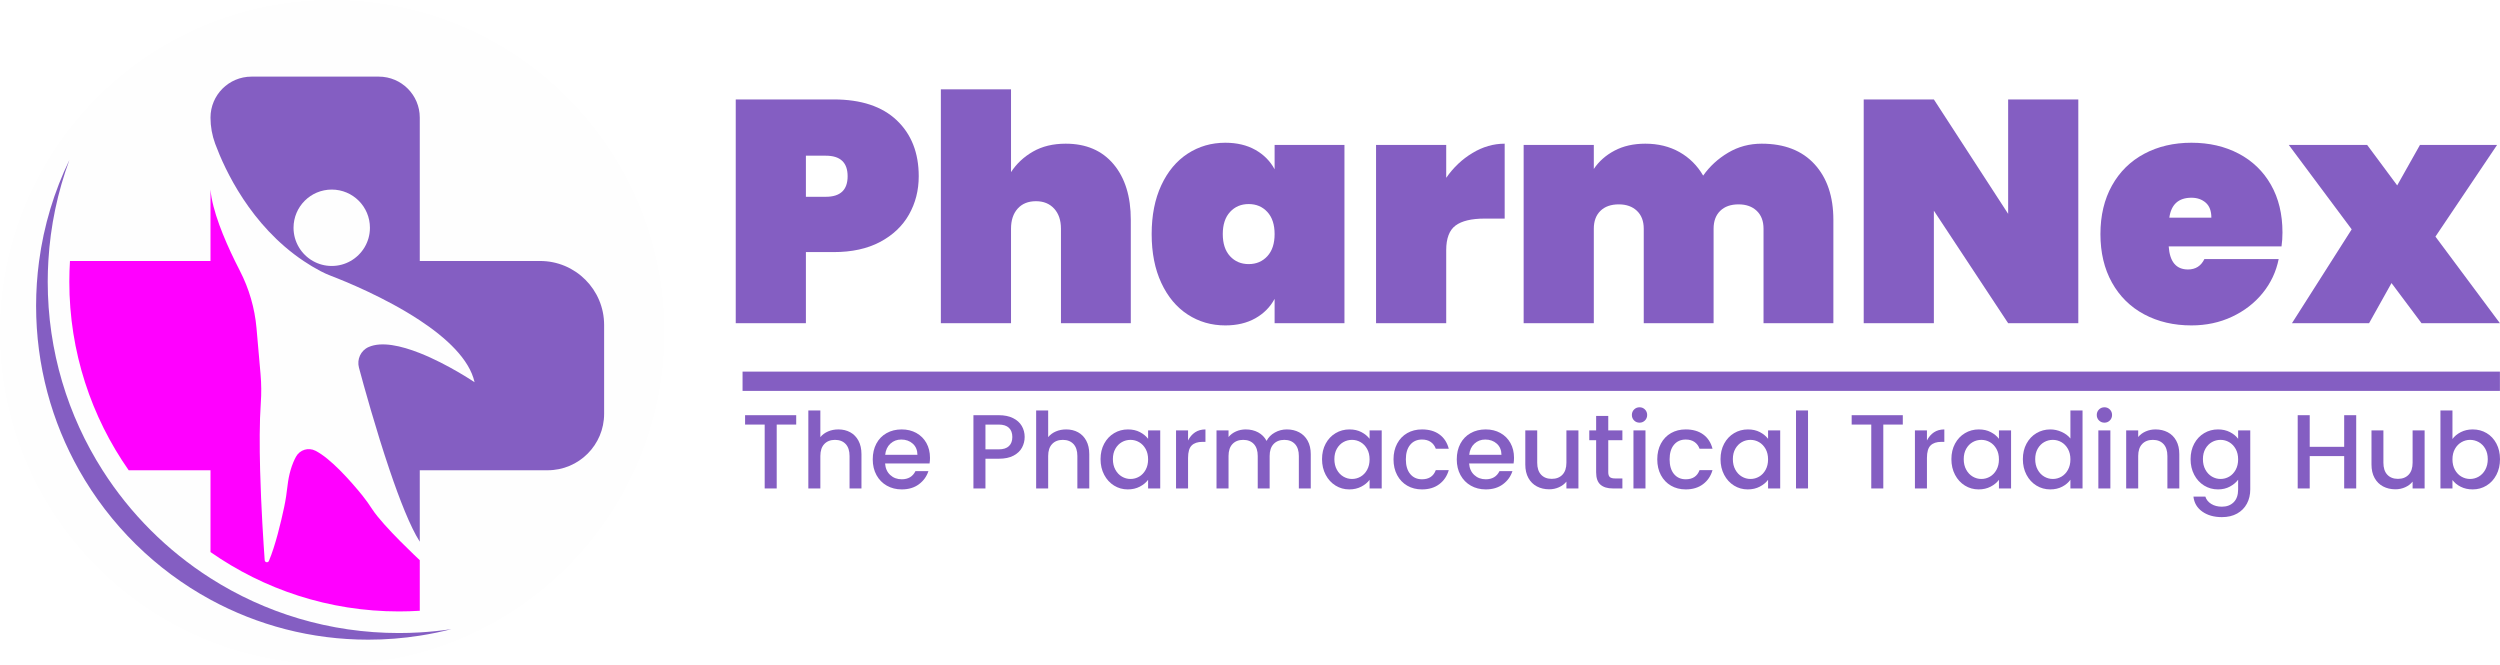
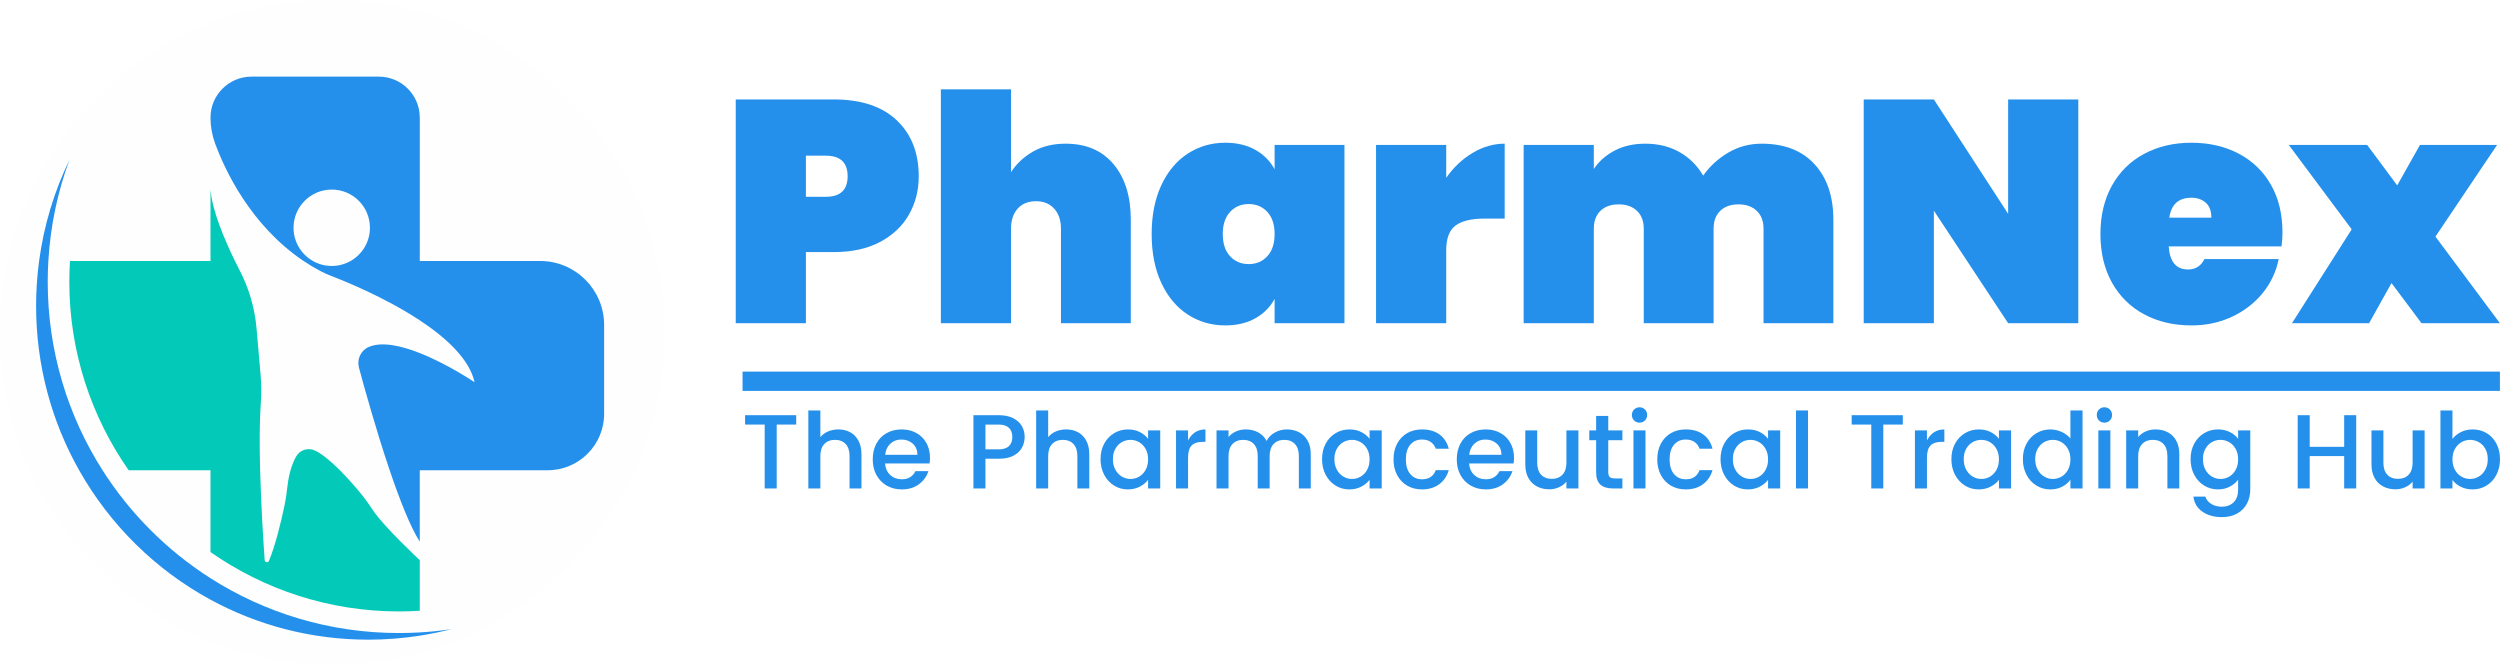
<svg xmlns="http://www.w3.org/2000/svg" xml:space="preserve" width="51.69mm" height="13.737mm" version="1.1" style="shape-rendering:geometricPrecision; text-rendering:geometricPrecision; image-rendering:optimizeQuality; fill-rule:evenodd; clip-rule:evenodd" viewBox="0 0 5169.04 1373.7">
  <defs>
    <style type="text/css">
   
-     .fil3 {fill:#845EC2}
+     .fil3 {fill:#2490EB}
    .fil0 {fill:#FEFEFE}
-     .fil1 {fill:#845EC2;fill-rule:nonzero}
-     .fil2 {fill:fuchsia;fill-rule:nonzero}
+     .fil2 {fill:#02C9B8;fill-rule:nonzero}
+     .fil1 {fill:#2490EB;fill-rule:nonzero}
   
  </style>
  </defs>
  <g id="Layer_x0020_1">
-     <g id="_2483208435136">
-       <circle class="fil0" cx="686.85" cy="686.85" r="686.85" />
-       <path class="fil1" d="M1116.75 539.61l-248.82 0 0 -296.43c0,-46.81 -37.95,-84.75 -84.75,-84.75l-263.2 0c-46.81,0 -84.75,37.94 -84.75,84.75 0,18.5 3.3,36.84 9.73,54.18 19.92,53.72 73.02,168.67 182.73,242.25 11.2,7.52 22.99,14.62 35.41,21.16 7.05,3.72 14.34,6.94 21.8,9.79 27.52,10.54 111.23,44.37 183.02,91.76 54.84,36.2 102.73,80.3 113.32,127.99 0,0 -54.88,-37.2 -113.32,-60.3 -38.71,-15.3 -78.98,-24.42 -105.91,-12.43 -16.2,7.21 -24.44,25.46 -19.83,42.59 10.1,37.66 35.15,128.4 63.53,212.14 20.45,60.37 42.64,117.09 62.21,147.67l0 -147.67 264.44 0c64.48,0 116.74,-52.26 116.74,-116.74l0 -183.59c0.01,-73.1 -59.26,-132.37 -132.36,-132.37l0.01 0zm-430.84 10.3c-14.19,0 -27.48,-3.75 -38.99,-10.3 -23.88,-13.58 -40,-39.24 -40,-68.68 0,-43.62 35.37,-78.98 78.99,-78.98 43.62,0 78.98,35.36 78.98,78.98 0,29.44 -16.11,55.1 -39.99,68.68 -11.51,6.55 -24.81,10.3 -38.99,10.3z" />
-       <path class="fil2" d="M769.81 1053.15c-6.47,-9.92 -13.21,-19.64 -20.67,-28.84 -11.56,-14.26 -28.35,-33.98 -46.35,-52.01 -16.91,-16.94 -34.91,-32.39 -50.71,-40.41 -14.48,-7.33 -32.12,-1.95 -39.99,12.26 -3.81,6.88 -7.92,16.14 -11.37,28.15 -2.61,9.12 -4.84,19.83 -6.26,32.31 -1.67,14.8 -3.85,29.53 -6.96,44.11 -6.55,30.76 -18.16,79.67 -31.51,111.03 -1.87,4.39 -8.35,3.32 -8.69,-1.44 -2.37,-32.66 -7.44,-108.83 -9.47,-186.01 -1.31,-49.72 -1.36,-99.85 1.4,-139.04 1.39,-19.7 1.25,-39.45 -0.48,-59.12l-8.38 -95.63c-3.65,-41.5 -15.41,-81.83 -34.51,-118.85 -3.25,-6.32 -6.65,-13.05 -10.08,-20.06 -22.43,-45.77 -46.95,-104.31 -50.56,-147.67l0 147.67 -290.55 0c-0.89,14.25 -1.35,28.56 -1.35,42.93 0,144.83 45.44,279.23 122.76,389.77l169.14 0 0 169.14c110.54,77.32 244.94,122.76 389.77,122.76 14.29,0 28.62,-0.48 42.93,-1.37l0 -104.6c0,0 -75.03,-69.66 -98.1,-105.08l-0.01 0z" />
-       <path class="fil1" d="M867.92 1307.59c-14.2,0.83 -28.52,1.27 -42.93,1.27 -143.44,0 -277.14,-41.6 -389.77,-113.36 -89.71,-57.17 -166.02,-133.48 -223.18,-223.18 -71.77,-112.62 -113.37,-246.33 -113.37,-389.77 0,-14.42 0.47,-28.72 1.3,-42.93 4.27,-73.08 19.31,-143.27 43.61,-208.98 -31.43,64.87 -52.98,135.45 -62.83,209.75 -3.99,30.09 -6.11,60.77 -6.11,91.96 0,123.61 32.36,239.61 88.99,339.97 63.65,112.8 157.96,205.82 271.59,267.58 97.05,52.75 208.16,82.7 326.24,82.7 36.21,0 71.76,-2.85 106.46,-8.28 22.16,-3.46 43.98,-7.96 65.38,-13.5 -21.5,3.22 -43.31,5.48 -65.38,6.78l0 -0.01z" />
+     <g id="_2224136684848">
+       <g>
+         <circle class="fil0" cx="686.85" cy="686.85" r="686.85" />
+         <path class="fil1" d="M1116.75 539.61l-248.82 0 0 -296.43c0,-46.81 -37.95,-84.75 -84.75,-84.75l-263.2 0c-46.81,0 -84.75,37.94 -84.75,84.75 0,18.5 3.3,36.84 9.73,54.18 19.92,53.72 73.02,168.67 182.73,242.25 11.2,7.52 22.99,14.62 35.41,21.16 7.05,3.72 14.34,6.94 21.8,9.79 27.52,10.54 111.23,44.37 183.02,91.76 54.84,36.2 102.73,80.3 113.32,127.99 0,0 -54.88,-37.2 -113.32,-60.3 -38.71,-15.3 -78.98,-24.42 -105.91,-12.43 -16.2,7.21 -24.44,25.46 -19.83,42.59 10.1,37.66 35.15,128.4 63.53,212.14 20.45,60.37 42.64,117.09 62.21,147.67l0 -147.67 264.44 0c64.48,0 116.74,-52.26 116.74,-116.74l0 -183.59c0.01,-73.1 -59.26,-132.37 -132.36,-132.37l0.01 0zm-430.84 10.3c-14.19,0 -27.48,-3.75 -38.99,-10.3 -23.88,-13.58 -40,-39.24 -40,-68.68 0,-43.62 35.37,-78.98 78.99,-78.98 43.62,0 78.98,35.36 78.98,78.98 0,29.44 -16.11,55.1 -39.99,68.68 -11.51,6.55 -24.81,10.3 -38.99,10.3z" />
+         <path class="fil2" d="M769.81 1053.15c-6.47,-9.92 -13.21,-19.64 -20.67,-28.84 -11.56,-14.26 -28.35,-33.98 -46.35,-52.01 -16.91,-16.94 -34.91,-32.39 -50.71,-40.41 -14.48,-7.33 -32.12,-1.95 -39.99,12.26 -3.81,6.88 -7.92,16.14 -11.37,28.15 -2.61,9.12 -4.84,19.83 -6.26,32.31 -1.67,14.8 -3.85,29.53 -6.96,44.11 -6.55,30.76 -18.16,79.67 -31.51,111.03 -1.87,4.39 -8.35,3.32 -8.69,-1.44 -2.37,-32.66 -7.44,-108.83 -9.47,-186.01 -1.31,-49.72 -1.36,-99.85 1.4,-139.04 1.39,-19.7 1.25,-39.45 -0.48,-59.12l-8.38 -95.63c-3.65,-41.5 -15.41,-81.83 -34.51,-118.85 -3.25,-6.32 -6.65,-13.05 -10.08,-20.06 -22.43,-45.77 -46.95,-104.31 -50.56,-147.67l0 147.67 -290.55 0c-0.89,14.25 -1.35,28.56 -1.35,42.93 0,144.83 45.44,279.23 122.76,389.77l169.14 0 0 169.14c110.54,77.32 244.94,122.76 389.77,122.76 14.29,0 28.62,-0.48 42.93,-1.37l0 -104.6c0,0 -75.03,-69.66 -98.1,-105.08l-0.01 0z" />
+         <path class="fil1" d="M867.92 1307.59c-14.2,0.83 -28.52,1.27 -42.93,1.27 -143.44,0 -277.14,-41.6 -389.77,-113.36 -89.71,-57.17 -166.02,-133.48 -223.18,-223.18 -71.77,-112.62 -113.37,-246.33 -113.37,-389.77 0,-14.42 0.47,-28.72 1.3,-42.93 4.27,-73.08 19.31,-143.27 43.61,-208.98 -31.43,64.87 -52.98,135.45 -62.83,209.75 -3.99,30.09 -6.11,60.77 -6.11,91.96 0,123.61 32.36,239.61 88.99,339.97 63.65,112.8 157.96,205.82 271.59,267.58 97.05,52.75 208.16,82.7 326.24,82.7 36.21,0 71.76,-2.85 106.46,-8.28 22.16,-3.46 43.98,-7.96 65.38,-13.5 -21.5,3.22 -43.31,5.48 -65.38,6.78l0 -0.01z" />
+       </g>
      <rect class="fil3" x="1535.32" y="768.35" width="3633.55" height="39.87" />
-       <g>
-         <polygon class="fil1" points="1646.25,858.46 1646.25,877.84 1605.93,877.84 1605.93,1009.94 1581.07,1009.94 1581.07,877.84 1540.54,877.84 1540.54,858.46 " />
-         <path id="_1_18" class="fil1" d="M1733.45 887.87c9.15,0 17.33,1.96 24.52,5.88 7.19,3.93 12.86,9.74 17,17.44 4.14,7.7 6.21,17 6.21,27.9l0 70.84 -24.63 0 0 -67.12c0,-10.76 -2.68,-19 -8.06,-24.74 -5.38,-5.74 -12.72,-8.6 -22.02,-8.6 -9.3,0 -16.67,2.86 -22.12,8.6 -5.45,5.74 -8.17,13.98 -8.17,24.74l0 67.12 -24.85 0 0 -161.3 24.85 0 0 55.15c4.21,-5.09 9.55,-9.01 16.02,-11.77 6.46,-2.76 13.55,-4.14 21.25,-4.14z" />
-         <path id="_2_19" class="fil1" d="M1922.86 946.5c0,4.21 -0.29,8.14 -0.87,11.77l-91.98 0c0.72,10.03 4.28,17.98 10.68,23.87 6.39,5.88 14.31,8.83 23.76,8.83 13.37,0 22.81,-5.6 28.33,-16.79l26.81 0c-3.63,11.05 -10.21,20.09 -19.72,27.14 -9.52,7.05 -21.33,10.57 -35.42,10.57 -11.48,0 -21.76,-2.58 -30.85,-7.74 -9.08,-5.15 -16.2,-12.42 -21.36,-21.79 -5.17,-9.38 -7.74,-20.24 -7.74,-32.59 0,-12.35 2.51,-23.21 7.52,-32.59 5.02,-9.37 12.07,-16.6 21.15,-21.68 9.08,-5.09 19.51,-7.63 31.28,-7.63 11.33,0 21.43,2.47 30.29,7.41 8.87,4.94 15.77,11.84 20.71,20.7 4.94,8.87 7.41,19.04 7.41,30.52zm-25.94 -6.1c-0.14,-9.74 -3.37,-17.44 -9.7,-23.11 -6.32,-5.66 -14.27,-8.5 -23.86,-8.5 -8.72,0 -16.17,2.84 -22.35,8.5 -6.17,5.67 -9.77,13.37 -10.78,23.11l66.69 0z" />
-         <path id="_3_20" class="fil1" d="M2118.61 903.57c0,7.7 -1.82,14.97 -5.45,21.8 -3.63,6.83 -9.44,12.39 -17.44,16.67 -7.99,4.29 -18.23,6.43 -30.73,6.43l-27.46 0 0 61.47 -24.85 0 0 -151.49 52.31 0c11.63,0 21.47,2 29.54,6 8.06,3.99 14.09,9.4 18.09,16.23 3.99,6.83 5.99,14.46 5.99,22.89zm-53.62 25.51c9.45,0 16.49,-2.25 21.14,-6.75 4.65,-4.51 6.98,-10.76 6.98,-18.75 0,-8.14 -2.33,-14.46 -6.98,-18.96 -4.65,-4.51 -11.69,-6.76 -21.14,-6.76l-27.46 0 0 51.22 27.46 0z" />
-         <path id="_4_21" class="fil1" d="M2204.48 887.87c9.15,0 17.33,1.96 24.52,5.88 7.19,3.93 12.86,9.74 17,17.44 4.14,7.7 6.21,17 6.21,27.9l0 70.84 -24.63 0 0 -67.12c0,-10.76 -2.68,-19 -8.06,-24.74 -5.38,-5.74 -12.72,-8.6 -22.02,-8.6 -9.3,0 -16.67,2.86 -22.12,8.6 -5.45,5.74 -8.17,13.98 -8.17,24.74l0 67.12 -24.85 0 0 -161.3 24.85 0 0 55.15c4.21,-5.09 9.55,-9.01 16.02,-11.77 6.46,-2.76 13.55,-4.14 21.25,-4.14z" />
-         <path id="_5_22" class="fil1" d="M2275.52 949.34c0,-12.06 2.51,-22.74 7.52,-32.04 5.02,-9.3 11.85,-16.53 20.49,-21.69 8.65,-5.15 18.2,-7.73 28.67,-7.73 9.44,0 17.69,1.85 24.74,5.56 7.04,3.7 12.68,8.31 16.89,13.84l0 -17.44 25.07 0 0 120.1 -25.07 0 0 -17.87c-4.21,5.66 -9.95,10.39 -17.22,14.16 -7.27,3.78 -15.55,5.67 -24.85,5.67 -10.32,0 -19.76,-2.65 -28.33,-7.95 -8.58,-5.31 -15.37,-12.72 -20.39,-22.24 -5.01,-9.52 -7.52,-20.3 -7.52,-32.37zm98.31 0.44c0,-8.28 -1.71,-15.48 -5.12,-21.58 -3.42,-6.1 -7.89,-10.75 -13.41,-13.95 -5.52,-3.2 -11.48,-4.79 -17.87,-4.79 -6.4,0 -12.35,1.56 -17.88,4.68 -5.52,3.13 -9.99,7.7 -13.4,13.73 -3.42,6.03 -5.12,13.19 -5.12,21.47 0,8.29 1.7,15.55 5.12,21.8 3.41,6.25 7.92,11.01 13.51,14.28 5.6,3.27 11.52,4.9 17.77,4.9 6.39,0 12.35,-1.6 17.87,-4.79 5.52,-3.2 9.99,-7.89 13.41,-14.06 3.41,-6.18 5.12,-13.41 5.12,-21.69z" />
-         <path id="_6_23" class="fil1" d="M2456.45 910.76c3.63,-7.26 8.46,-12.89 14.49,-16.89 6.03,-4 13.19,-5.99 21.47,-5.99l0 25.72 -6.32 0c-9.74,0 -17.11,2.47 -22.12,7.41 -5.02,4.94 -7.52,13.51 -7.52,25.72l0 63.21 -24.85 0 0 -120.1 24.85 0 0 20.92z" />
-         <path id="_7_24" class="fil1" d="M2660.67 887.87c9.45,0 17.91,1.96 25.4,5.88 7.48,3.93 13.37,9.74 17.65,17.44 4.29,7.7 6.43,17 6.43,27.9l0 70.84 -24.63 0 0 -67.12c0,-10.76 -2.69,-19 -8.06,-24.74 -5.38,-5.74 -12.72,-8.6 -22.02,-8.6 -9.3,0 -16.67,2.86 -22.12,8.6 -5.45,5.74 -8.18,13.98 -8.18,24.74l0 67.12 -24.63 0 0 -67.12c0,-10.76 -2.68,-19 -8.06,-24.74 -5.38,-5.74 -12.72,-8.6 -22.02,-8.6 -9.3,0 -16.67,2.86 -22.12,8.6 -5.45,5.74 -8.17,13.98 -8.17,24.74l0 67.12 -24.85 0 0 -120.1 24.85 0 0 13.73c4.07,-4.94 9.22,-8.79 15.47,-11.55 6.25,-2.76 12.94,-4.14 20.06,-4.14 9.59,0 18.16,2.03 25.72,6.1 7.55,4.07 13.36,9.95 17.43,17.66 3.64,-7.27 9.3,-13.05 17.01,-17.33 7.7,-4.29 15.98,-6.43 24.84,-6.43z" />
-         <path id="_8_25" class="fil1" d="M2733.47 949.34c0,-12.06 2.51,-22.74 7.52,-32.04 5.02,-9.3 11.85,-16.53 20.49,-21.69 8.65,-5.15 18.2,-7.73 28.67,-7.73 9.44,0 17.69,1.85 24.74,5.56 7.04,3.7 12.68,8.31 16.89,13.84l0 -17.44 25.07 0 0 120.1 -25.07 0 0 -17.87c-4.21,5.66 -9.95,10.39 -17.22,14.16 -7.27,3.78 -15.55,5.67 -24.85,5.67 -10.32,0 -19.76,-2.65 -28.33,-7.95 -8.58,-5.31 -15.37,-12.72 -20.39,-22.24 -5.01,-9.52 -7.52,-20.3 -7.52,-32.37zm98.31 0.44c0,-8.28 -1.71,-15.48 -5.12,-21.58 -3.42,-6.1 -7.89,-10.75 -13.41,-13.95 -5.52,-3.2 -11.48,-4.79 -17.87,-4.79 -6.4,0 -12.35,1.56 -17.88,4.68 -5.52,3.13 -9.99,7.7 -13.4,13.73 -3.42,6.03 -5.12,13.19 -5.12,21.47 0,8.29 1.7,15.55 5.12,21.8 3.41,6.25 7.92,11.01 13.51,14.28 5.6,3.27 11.52,4.9 17.77,4.9 6.39,0 12.35,-1.6 17.87,-4.79 5.52,-3.2 9.99,-7.89 13.41,-14.06 3.41,-6.18 5.12,-13.41 5.12,-21.69z" />
-         <path id="_9_26" class="fil1" d="M2881.26 949.77c0,-12.35 2.51,-23.21 7.52,-32.59 5.02,-9.37 11.96,-16.6 20.82,-21.68 8.87,-5.09 19.04,-7.63 30.52,-7.63 14.53,0 26.55,3.45 36.07,10.35 9.52,6.9 15.95,16.75 19.29,29.54l-26.81 0c-2.18,-5.96 -5.67,-10.61 -10.46,-13.95 -4.8,-3.35 -10.83,-5.02 -18.09,-5.02 -10.18,0 -18.28,3.6 -24.31,10.79 -6.03,7.19 -9.04,17.26 -9.04,30.19 0,12.93 3.01,23.03 9.04,30.3 6.03,7.26 14.13,10.91 24.31,10.91 14.38,0 23.9,-6.32 28.55,-18.97l26.81 0c-3.49,12.21 -10.03,21.91 -19.62,29.1 -9.59,7.2 -21.5,10.79 -35.74,10.79 -11.48,0 -21.65,-2.58 -30.52,-7.74 -8.86,-5.15 -15.8,-12.42 -20.82,-21.79 -5.01,-9.38 -7.52,-20.24 -7.52,-32.59l0 -0.01z" />
-         <path id="_10" class="fil1" d="M3130.4 946.5c0,4.21 -0.29,8.14 -0.87,11.77l-91.98 0c0.72,10.03 4.28,17.98 10.68,23.87 6.39,5.88 14.31,8.83 23.76,8.83 13.37,0 22.81,-5.6 28.33,-16.79l26.81 0c-3.63,11.05 -10.21,20.09 -19.72,27.14 -9.52,7.05 -21.33,10.57 -35.42,10.57 -11.48,0 -21.76,-2.58 -30.85,-7.74 -9.08,-5.15 -16.2,-12.42 -21.36,-21.79 -5.17,-9.38 -7.74,-20.24 -7.74,-32.59 0,-12.35 2.51,-23.21 7.52,-32.59 5.02,-9.37 12.07,-16.6 21.15,-21.68 9.08,-5.09 19.51,-7.63 31.28,-7.63 11.33,0 21.43,2.47 30.29,7.41 8.87,4.94 15.77,11.84 20.71,20.7 4.94,8.87 7.41,19.04 7.41,30.52zm-25.94 -6.1c-0.14,-9.74 -3.37,-17.44 -9.7,-23.11 -6.32,-5.66 -14.27,-8.5 -23.86,-8.5 -8.72,0 -16.17,2.84 -22.35,8.5 -6.17,5.67 -9.77,13.37 -10.78,23.11l66.69 0z" />
-         <path id="_11" class="fil1" d="M3263.58 889.84l0 120.1 -24.84 0 0 -14.17c-3.93,4.94 -9.05,8.83 -15.37,11.66 -6.32,2.84 -13.04,4.25 -20.16,4.25 -9.45,0 -17.91,-1.96 -25.4,-5.88 -7.48,-3.92 -13.37,-9.74 -17.65,-17.44 -4.29,-7.7 -6.43,-17 -6.43,-27.9l0 -70.62 24.63 0 0 66.92c0,10.75 2.69,19 8.06,24.73 5.38,5.74 12.72,8.6 22.02,8.6 9.3,0 16.67,-2.86 22.12,-8.6 5.45,-5.73 8.18,-13.98 8.18,-24.73l0 -66.92 24.84 0z" />
-         <path id="_12" class="fil1" d="M3325.27 910.11l0 66.48c0,4.51 1.05,7.74 3.16,9.7 2.11,1.96 5.7,2.94 10.79,2.94l15.26 0 0 20.71 -19.62 0c-11.19,0 -19.76,-2.62 -25.72,-7.85 -5.96,-5.23 -8.94,-13.73 -8.94,-25.5l0 -66.48 -14.17 0 0 -20.27 14.17 0 0 -29.86 25.07 0 0 29.86 29.21 0 0 20.27 -29.21 0z" />
-         <path id="_13" class="fil1" d="M3390.01 873.92c-4.5,0 -8.28,-1.53 -11.33,-4.58 -3.06,-3.05 -4.58,-6.83 -4.58,-11.34 0,-4.5 1.52,-8.28 4.58,-11.33 3.05,-3.05 6.83,-4.58 11.33,-4.58 4.36,0 8.06,1.53 11.12,4.58 3.05,3.05 4.57,6.83 4.57,11.33 0,4.51 -1.52,8.29 -4.57,11.34 -3.06,3.05 -6.76,4.58 -11.12,4.58zm12.2 15.91l0 120.1 -24.85 0 0 -120.1 24.85 0z" />
-         <path id="_14" class="fil1" d="M3426.6 949.77c0,-12.35 2.51,-23.21 7.52,-32.59 5.02,-9.37 11.96,-16.6 20.82,-21.68 8.87,-5.09 19.04,-7.63 30.52,-7.63 14.53,0 26.55,3.45 36.07,10.35 9.52,6.9 15.95,16.75 19.29,29.54l-26.81 0c-2.18,-5.96 -5.67,-10.61 -10.46,-13.95 -4.8,-3.35 -10.83,-5.02 -18.09,-5.02 -10.18,0 -18.28,3.6 -24.31,10.79 -6.03,7.19 -9.04,17.26 -9.04,30.19 0,12.93 3.01,23.03 9.04,30.3 6.03,7.26 14.13,10.91 24.31,10.91 14.38,0 23.9,-6.32 28.55,-18.97l26.81 0c-3.49,12.21 -10.03,21.91 -19.62,29.1 -9.59,7.2 -21.5,10.79 -35.74,10.79 -11.48,0 -21.65,-2.58 -30.52,-7.74 -8.86,-5.15 -15.8,-12.42 -20.82,-21.79 -5.01,-9.38 -7.52,-20.24 -7.52,-32.59l0 -0.01z" />
-         <path id="_15" class="fil1" d="M3557.38 949.34c0,-12.06 2.51,-22.74 7.52,-32.04 5.02,-9.3 11.85,-16.53 20.49,-21.69 8.65,-5.15 18.2,-7.73 28.67,-7.73 9.44,0 17.69,1.85 24.74,5.56 7.04,3.7 12.68,8.31 16.89,13.84l0 -17.44 25.07 0 0 120.1 -25.07 0 0 -17.87c-4.21,5.66 -9.95,10.39 -17.22,14.16 -7.27,3.78 -15.55,5.67 -24.85,5.67 -10.32,0 -19.76,-2.65 -28.33,-7.95 -8.58,-5.31 -15.37,-12.72 -20.39,-22.24 -5.01,-9.52 -7.52,-20.3 -7.52,-32.37zm98.31 0.44c0,-8.28 -1.71,-15.48 -5.12,-21.58 -3.42,-6.1 -7.89,-10.75 -13.41,-13.95 -5.52,-3.2 -11.48,-4.79 -17.87,-4.79 -6.4,0 -12.35,1.56 -17.88,4.68 -5.52,3.13 -9.99,7.7 -13.4,13.73 -3.42,6.03 -5.12,13.19 -5.12,21.47 0,8.29 1.7,15.55 5.12,21.8 3.41,6.25 7.92,11.01 13.51,14.28 5.6,3.27 11.52,4.9 17.77,4.9 6.39,0 12.35,-1.6 17.87,-4.79 5.52,-3.2 9.99,-7.89 13.41,-14.06 3.41,-6.18 5.12,-13.41 5.12,-21.69z" />
-         <polygon id="_16" class="fil1" points="3738.3,848.64 3738.3,1009.94 3713.46,1009.94 3713.46,848.64 " />
-         <polygon id="_17" class="fil1" points="3934.25,858.46 3934.25,877.84 3893.94,877.84 3893.94,1009.94 3869.07,1009.94 3869.07,877.84 3828.54,877.84 3828.54,858.46 " />
-         <path id="_18" class="fil1" d="M3984.18 910.76c3.63,-7.26 8.46,-12.89 14.49,-16.89 6.03,-4 13.19,-5.99 21.47,-5.99l0 25.72 -6.32 0c-9.74,0 -17.11,2.47 -22.12,7.41 -5.02,4.94 -7.52,13.51 -7.52,25.72l0 63.21 -24.85 0 0 -120.1 24.85 0 0 20.92z" />
-         <path id="_19" class="fil1" d="M4034.74 949.34c0,-12.06 2.51,-22.74 7.52,-32.04 5.02,-9.3 11.85,-16.53 20.49,-21.69 8.65,-5.15 18.2,-7.73 28.67,-7.73 9.44,0 17.69,1.85 24.74,5.56 7.04,3.7 12.68,8.31 16.89,13.84l0 -17.44 25.07 0 0 120.1 -25.07 0 0 -17.87c-4.21,5.66 -9.95,10.39 -17.22,14.16 -7.27,3.78 -15.55,5.67 -24.85,5.67 -10.32,0 -19.76,-2.65 -28.33,-7.95 -8.58,-5.31 -15.37,-12.72 -20.39,-22.24 -5.01,-9.52 -7.52,-20.3 -7.52,-32.37zm98.3 0.44c0,-8.28 -1.71,-15.48 -5.12,-21.58 -3.42,-6.1 -7.89,-10.75 -13.41,-13.95 -5.52,-3.2 -11.48,-4.79 -17.87,-4.79 -6.4,0 -12.35,1.56 -17.88,4.68 -5.52,3.13 -9.99,7.7 -13.4,13.73 -3.42,6.03 -5.12,13.19 -5.12,21.47 0,8.29 1.7,15.55 5.12,21.8 3.41,6.25 7.92,11.01 13.51,14.28 5.6,3.27 11.52,4.9 17.77,4.9 6.39,0 12.35,-1.6 17.87,-4.79 5.52,-3.2 9.99,-7.89 13.41,-14.06 3.41,-6.18 5.12,-13.41 5.12,-21.69z" />
-         <path id="_20" class="fil1" d="M4182.51 949.34c0,-12.06 2.51,-22.74 7.52,-32.04 5.02,-9.3 11.85,-16.53 20.49,-21.69 8.65,-5.15 18.28,-7.73 28.89,-7.73 7.84,0 15.58,1.7 23.21,5.12 7.63,3.41 13.69,7.96 18.2,13.62l0 -57.98 25.07 0 0 161.3 -25.07 0 0 -18.09c-4.07,5.81 -9.7,10.61 -16.89,14.38 -7.2,3.78 -15.44,5.67 -24.74,5.67 -10.47,0 -20.02,-2.65 -28.67,-7.95 -8.64,-5.31 -15.47,-12.72 -20.49,-22.24 -5.01,-9.52 -7.52,-20.3 -7.52,-32.37zm98.31 0.44c0,-8.28 -1.71,-15.48 -5.12,-21.58 -3.42,-6.1 -7.89,-10.75 -13.41,-13.95 -5.52,-3.2 -11.48,-4.79 -17.87,-4.79 -6.4,0 -12.35,1.56 -17.88,4.68 -5.52,3.13 -9.99,7.7 -13.4,13.73 -3.42,6.03 -5.12,13.19 -5.12,21.47 0,8.29 1.7,15.55 5.12,21.8 3.41,6.25 7.92,11.01 13.51,14.28 5.6,3.27 11.52,4.9 17.77,4.9 6.39,0 12.35,-1.6 17.87,-4.79 5.52,-3.2 9.99,-7.89 13.41,-14.06 3.41,-6.18 5.12,-13.41 5.12,-21.69z" />
-         <path id="_21" class="fil1" d="M4351.23 873.92c-4.5,0 -8.28,-1.53 -11.33,-4.58 -3.06,-3.05 -4.58,-6.83 -4.58,-11.34 0,-4.5 1.52,-8.28 4.58,-11.33 3.05,-3.05 6.83,-4.58 11.33,-4.58 4.36,0 8.06,1.53 11.12,4.58 3.05,3.05 4.57,6.83 4.57,11.33 0,4.51 -1.52,8.29 -4.57,11.34 -3.06,3.05 -6.76,4.58 -11.12,4.58zm12.21 15.91l0 120.1 -24.85 0 0 -120.1 24.85 0z" />
-         <path id="_22" class="fil1" d="M4456.71 887.87c9.45,0 17.91,1.96 25.4,5.88 7.48,3.93 13.33,9.74 17.54,17.44 4.22,7.7 6.32,17 6.32,27.9l0 70.84 -24.63 0 0 -67.12c0,-10.76 -2.68,-19 -8.06,-24.74 -5.38,-5.74 -12.72,-8.6 -22.02,-8.6 -9.3,0 -16.67,2.86 -22.12,8.6 -5.45,5.74 -8.17,13.98 -8.17,24.74l0 67.12 -24.85 0 0 -120.1 24.85 0 0 13.73c4.07,-4.94 9.26,-8.79 15.58,-11.55 6.32,-2.76 13.04,-4.14 20.16,-4.14z" />
-         <path id="_23" class="fil1" d="M4585.97 887.87c9.3,0 17.54,1.85 24.74,5.56 7.19,3.7 12.82,8.31 16.89,13.84l0 -17.44 25.07 0 0 122.06c0,11.05 -2.33,20.89 -6.98,29.54 -4.65,8.64 -11.37,15.44 -20.16,20.38 -8.79,4.94 -19.29,7.41 -31.5,7.41 -16.27,0 -29.79,-3.82 -40.54,-11.45 -10.75,-7.62 -16.86,-17.98 -18.31,-31.06l24.63 0c1.89,6.25 5.92,11.3 12.1,15.15 6.17,3.85 13.55,5.78 22.12,5.78 10.03,0 18.13,-3.05 24.31,-9.16 6.17,-6.1 9.26,-14.96 9.26,-26.59l0 -20.05c-4.21,5.67 -9.92,10.42 -17.11,14.28 -7.19,3.85 -15.37,5.77 -24.52,5.77 -10.47,0 -20.02,-2.65 -28.67,-7.95 -8.64,-5.31 -15.47,-12.72 -20.49,-22.24 -5.01,-9.52 -7.52,-20.3 -7.52,-32.37 0,-12.06 2.51,-22.74 7.52,-32.04 5.02,-9.3 11.85,-16.53 20.49,-21.69 8.65,-5.15 18.2,-7.73 28.67,-7.73zm41.63 61.9c0,-8.28 -1.71,-15.48 -5.12,-21.58 -3.42,-6.1 -7.89,-10.75 -13.41,-13.95 -5.52,-3.2 -11.48,-4.79 -17.87,-4.79 -6.4,0 -12.35,1.56 -17.88,4.68 -5.52,3.13 -9.99,7.7 -13.4,13.73 -3.42,6.03 -5.12,13.19 -5.12,21.47 0,8.29 1.7,15.55 5.12,21.8 3.41,6.25 7.92,11.01 13.51,14.28 5.6,3.27 11.52,4.9 17.77,4.9 6.39,0 12.35,-1.6 17.87,-4.79 5.52,-3.2 9.99,-7.89 13.41,-14.06 3.41,-6.18 5.12,-13.41 5.12,-21.69z" />
-         <polygon id="_24" class="fil1" points="4871.73,858.46 4871.73,1009.94 4846.87,1009.94 4846.87,943.01 4775.6,943.01 4775.6,1009.94 4750.76,1009.94 4750.76,858.46 4775.6,858.46 4775.6,923.85 4846.87,923.85 4846.87,858.46 " />
-         <path id="_25" class="fil1" d="M5013.18 889.84l0 120.1 -24.84 0 0 -14.17c-3.93,4.94 -9.05,8.83 -15.37,11.66 -6.32,2.84 -13.04,4.25 -20.16,4.25 -9.45,0 -17.91,-1.96 -25.4,-5.88 -7.48,-3.92 -13.37,-9.74 -17.65,-17.44 -4.29,-7.7 -6.43,-17 -6.43,-27.9l0 -70.62 24.63 0 0 66.92c0,10.75 2.69,19 8.06,24.73 5.38,5.74 12.72,8.6 22.02,8.6 9.3,0 16.67,-2.86 22.12,-8.6 5.45,-5.73 8.18,-13.98 8.18,-24.73l0 -66.92 24.84 0z" />
-         <path id="_26" class="fil1" d="M5070.74 907.7c4.21,-5.81 9.99,-10.57 17.32,-14.27 7.34,-3.71 15.52,-5.56 24.53,-5.56 10.6,0 20.2,2.54 28.77,7.63 8.57,5.08 15.33,12.31 20.27,21.68 4.94,9.38 7.41,20.09 7.41,32.15 0,12.07 -2.47,22.85 -7.41,32.37 -4.94,9.52 -11.73,16.93 -20.38,22.24 -8.65,5.3 -18.2,7.95 -28.66,7.95 -9.3,0 -17.55,-1.81 -24.74,-5.45 -7.2,-3.63 -12.9,-8.28 -17.11,-13.95l0 17.44 -24.85 0 0 -161.3 24.85 0 0 59.07zm73.02 41.64c0,-8.28 -1.71,-15.44 -5.13,-21.47 -3.41,-6.03 -7.92,-10.6 -13.51,-13.73 -5.59,-3.12 -11.59,-4.68 -17.98,-4.68 -6.25,0 -12.17,1.59 -17.77,4.79 -5.59,3.2 -10.1,7.85 -13.51,13.95 -3.42,6.1 -5.12,13.3 -5.12,21.58 0,8.28 1.7,15.51 5.12,21.69 3.41,6.17 7.92,10.86 13.51,14.06 5.6,3.19 11.52,4.79 17.77,4.79 6.39,0 12.39,-1.63 17.98,-4.9 5.59,-3.27 10.1,-8.03 13.51,-14.28 3.42,-6.25 5.13,-13.51 5.13,-21.8z" />
-       </g>
+       <polygon class="fil1" points="1646.25,858.46 1646.25,877.84 1605.93,877.84 1605.93,1009.94 1581.07,1009.94 1581.07,877.84 1540.54,877.84 1540.54,858.46 " />
+       <path id="_1_18" class="fil1" d="M1733.45 887.87c9.15,0 17.33,1.96 24.52,5.88 7.19,3.93 12.86,9.74 17,17.44 4.14,7.7 6.21,17 6.21,27.9l0 70.84 -24.63 0 0 -67.12c0,-10.76 -2.68,-19 -8.06,-24.74 -5.38,-5.74 -12.72,-8.6 -22.02,-8.6 -9.3,0 -16.67,2.86 -22.12,8.6 -5.45,5.74 -8.17,13.98 -8.17,24.74l0 67.12 -24.85 0 0 -161.3 24.85 0 0 55.15c4.21,-5.09 9.55,-9.01 16.02,-11.77 6.46,-2.76 13.55,-4.14 21.25,-4.14z" />
+       <path id="_2_19" class="fil1" d="M1922.86 946.5c0,4.21 -0.29,8.14 -0.87,11.77l-91.98 0c0.72,10.03 4.28,17.98 10.68,23.87 6.39,5.88 14.31,8.83 23.76,8.83 13.37,0 22.81,-5.6 28.33,-16.79l26.81 0c-3.63,11.05 -10.21,20.09 -19.72,27.14 -9.52,7.05 -21.33,10.57 -35.42,10.57 -11.48,0 -21.76,-2.58 -30.85,-7.74 -9.08,-5.15 -16.2,-12.42 -21.36,-21.79 -5.17,-9.38 -7.74,-20.24 -7.74,-32.59 0,-12.35 2.51,-23.21 7.52,-32.59 5.02,-9.37 12.07,-16.6 21.15,-21.68 9.08,-5.09 19.51,-7.63 31.28,-7.63 11.33,0 21.43,2.47 30.29,7.41 8.87,4.94 15.77,11.84 20.71,20.7 4.94,8.87 7.41,19.04 7.41,30.52zm-25.94 -6.1c-0.14,-9.74 -3.37,-17.44 -9.7,-23.11 -6.32,-5.66 -14.27,-8.5 -23.86,-8.5 -8.72,0 -16.17,2.84 -22.35,8.5 -6.17,5.67 -9.77,13.37 -10.78,23.11l66.69 0z" />
+       <path id="_3_20" class="fil1" d="M2118.61 903.57c0,7.7 -1.82,14.97 -5.45,21.8 -3.63,6.83 -9.44,12.39 -17.44,16.67 -7.99,4.29 -18.23,6.43 -30.73,6.43l-27.46 0 0 61.47 -24.85 0 0 -151.49 52.31 0c11.63,0 21.47,2 29.54,6 8.06,3.99 14.09,9.4 18.09,16.23 3.99,6.83 5.99,14.46 5.99,22.89zm-53.62 25.51c9.45,0 16.49,-2.25 21.14,-6.75 4.65,-4.51 6.98,-10.76 6.98,-18.75 0,-8.14 -2.33,-14.46 -6.98,-18.96 -4.65,-4.51 -11.69,-6.76 -21.14,-6.76l-27.46 0 0 51.22 27.46 0z" />
+       <path id="_4_21" class="fil1" d="M2204.48 887.87c9.15,0 17.33,1.96 24.52,5.88 7.19,3.93 12.86,9.74 17,17.44 4.14,7.7 6.21,17 6.21,27.9l0 70.84 -24.63 0 0 -67.12c0,-10.76 -2.68,-19 -8.06,-24.74 -5.38,-5.74 -12.72,-8.6 -22.02,-8.6 -9.3,0 -16.67,2.86 -22.12,8.6 -5.45,5.74 -8.17,13.98 -8.17,24.74l0 67.12 -24.85 0 0 -161.3 24.85 0 0 55.15c4.21,-5.09 9.55,-9.01 16.02,-11.77 6.46,-2.76 13.55,-4.14 21.25,-4.14z" />
+       <path id="_5_22" class="fil1" d="M2275.52 949.34c0,-12.06 2.51,-22.74 7.52,-32.04 5.02,-9.3 11.85,-16.53 20.49,-21.69 8.65,-5.15 18.2,-7.73 28.67,-7.73 9.44,0 17.69,1.85 24.74,5.56 7.04,3.7 12.68,8.31 16.89,13.84l0 -17.44 25.07 0 0 120.1 -25.07 0 0 -17.87c-4.21,5.66 -9.95,10.39 -17.22,14.16 -7.27,3.78 -15.55,5.67 -24.85,5.67 -10.32,0 -19.76,-2.65 -28.33,-7.95 -8.58,-5.31 -15.37,-12.72 -20.39,-22.24 -5.01,-9.52 -7.52,-20.3 -7.52,-32.37zm98.31 0.44c0,-8.28 -1.71,-15.48 -5.12,-21.58 -3.42,-6.1 -7.89,-10.75 -13.41,-13.95 -5.52,-3.2 -11.48,-4.79 -17.87,-4.79 -6.4,0 -12.35,1.56 -17.88,4.68 -5.52,3.13 -9.99,7.7 -13.4,13.73 -3.42,6.03 -5.12,13.19 -5.12,21.47 0,8.29 1.7,15.55 5.12,21.8 3.41,6.25 7.92,11.01 13.51,14.28 5.6,3.27 11.52,4.9 17.77,4.9 6.39,0 12.35,-1.6 17.87,-4.79 5.52,-3.2 9.99,-7.89 13.41,-14.06 3.41,-6.18 5.12,-13.41 5.12,-21.69z" />
+       <path id="_6_23" class="fil1" d="M2456.45 910.76c3.63,-7.26 8.46,-12.89 14.49,-16.89 6.03,-4 13.19,-5.99 21.47,-5.99l0 25.72 -6.32 0c-9.74,0 -17.11,2.47 -22.12,7.41 -5.02,4.94 -7.52,13.51 -7.52,25.72l0 63.21 -24.85 0 0 -120.1 24.85 0 0 20.92z" />
+       <path id="_7_24" class="fil1" d="M2660.67 887.87c9.45,0 17.91,1.96 25.4,5.88 7.48,3.93 13.37,9.74 17.65,17.44 4.29,7.7 6.43,17 6.43,27.9l0 70.84 -24.63 0 0 -67.12c0,-10.76 -2.69,-19 -8.06,-24.74 -5.38,-5.74 -12.72,-8.6 -22.02,-8.6 -9.3,0 -16.67,2.86 -22.12,8.6 -5.45,5.74 -8.18,13.98 -8.18,24.74l0 67.12 -24.63 0 0 -67.12c0,-10.76 -2.68,-19 -8.06,-24.74 -5.38,-5.74 -12.72,-8.6 -22.02,-8.6 -9.3,0 -16.67,2.86 -22.12,8.6 -5.45,5.74 -8.17,13.98 -8.17,24.74l0 67.12 -24.85 0 0 -120.1 24.85 0 0 13.73c4.07,-4.94 9.22,-8.79 15.47,-11.55 6.25,-2.76 12.94,-4.14 20.06,-4.14 9.59,0 18.16,2.03 25.72,6.1 7.55,4.07 13.36,9.95 17.43,17.66 3.64,-7.27 9.3,-13.05 17.01,-17.33 7.7,-4.29 15.98,-6.43 24.84,-6.43z" />
+       <path id="_8_25" class="fil1" d="M2733.47 949.34c0,-12.06 2.51,-22.74 7.52,-32.04 5.02,-9.3 11.85,-16.53 20.49,-21.69 8.65,-5.15 18.2,-7.73 28.67,-7.73 9.44,0 17.69,1.85 24.74,5.56 7.04,3.7 12.68,8.31 16.89,13.84l0 -17.44 25.07 0 0 120.1 -25.07 0 0 -17.87c-4.21,5.66 -9.95,10.39 -17.22,14.16 -7.27,3.78 -15.55,5.67 -24.85,5.67 -10.32,0 -19.76,-2.65 -28.33,-7.95 -8.58,-5.31 -15.37,-12.72 -20.39,-22.24 -5.01,-9.52 -7.52,-20.3 -7.52,-32.37zm98.31 0.44c0,-8.28 -1.71,-15.48 -5.12,-21.58 -3.42,-6.1 -7.89,-10.75 -13.41,-13.95 -5.52,-3.2 -11.48,-4.79 -17.87,-4.79 -6.4,0 -12.35,1.56 -17.88,4.68 -5.52,3.13 -9.99,7.7 -13.4,13.73 -3.42,6.03 -5.12,13.19 -5.12,21.47 0,8.29 1.7,15.55 5.12,21.8 3.41,6.25 7.92,11.01 13.51,14.28 5.6,3.27 11.52,4.9 17.77,4.9 6.39,0 12.35,-1.6 17.87,-4.79 5.52,-3.2 9.99,-7.89 13.41,-14.06 3.41,-6.18 5.12,-13.41 5.12,-21.69z" />
+       <path id="_9_26" class="fil1" d="M2881.26 949.77c0,-12.35 2.51,-23.21 7.52,-32.59 5.02,-9.37 11.96,-16.6 20.82,-21.68 8.87,-5.09 19.04,-7.63 30.52,-7.63 14.53,0 26.55,3.45 36.07,10.35 9.52,6.9 15.95,16.75 19.29,29.54l-26.81 0c-2.18,-5.96 -5.67,-10.61 -10.46,-13.95 -4.8,-3.35 -10.83,-5.02 -18.09,-5.02 -10.18,0 -18.28,3.6 -24.31,10.79 -6.03,7.19 -9.04,17.26 -9.04,30.19 0,12.93 3.01,23.03 9.04,30.3 6.03,7.26 14.13,10.91 24.31,10.91 14.38,0 23.9,-6.32 28.55,-18.97l26.81 0c-3.49,12.21 -10.03,21.91 -19.62,29.1 -9.59,7.2 -21.5,10.79 -35.74,10.79 -11.48,0 -21.65,-2.58 -30.52,-7.74 -8.86,-5.15 -15.8,-12.42 -20.82,-21.79 -5.01,-9.38 -7.52,-20.24 -7.52,-32.59l0 -0.01z" />
+       <path id="_10" class="fil1" d="M3130.4 946.5c0,4.21 -0.29,8.14 -0.87,11.77l-91.98 0c0.72,10.03 4.28,17.98 10.68,23.87 6.39,5.88 14.31,8.83 23.76,8.83 13.37,0 22.81,-5.6 28.33,-16.79l26.81 0c-3.63,11.05 -10.21,20.09 -19.72,27.14 -9.52,7.05 -21.33,10.57 -35.42,10.57 -11.48,0 -21.76,-2.58 -30.85,-7.74 -9.08,-5.15 -16.2,-12.42 -21.36,-21.79 -5.17,-9.38 -7.74,-20.24 -7.74,-32.59 0,-12.35 2.51,-23.21 7.52,-32.59 5.02,-9.37 12.07,-16.6 21.15,-21.68 9.08,-5.09 19.51,-7.63 31.28,-7.63 11.33,0 21.43,2.47 30.29,7.41 8.87,4.94 15.77,11.84 20.71,20.7 4.94,8.87 7.41,19.04 7.41,30.52zm-25.94 -6.1c-0.14,-9.74 -3.37,-17.44 -9.7,-23.11 -6.32,-5.66 -14.27,-8.5 -23.86,-8.5 -8.72,0 -16.17,2.84 -22.35,8.5 -6.17,5.67 -9.77,13.37 -10.78,23.11l66.69 0z" />
+       <path id="_11" class="fil1" d="M3263.58 889.84l0 120.1 -24.84 0 0 -14.17c-3.93,4.94 -9.05,8.83 -15.37,11.66 -6.32,2.84 -13.04,4.25 -20.16,4.25 -9.45,0 -17.91,-1.96 -25.4,-5.88 -7.48,-3.92 -13.37,-9.74 -17.65,-17.44 -4.29,-7.7 -6.43,-17 -6.43,-27.9l0 -70.62 24.63 0 0 66.92c0,10.75 2.69,19 8.06,24.73 5.38,5.74 12.72,8.6 22.02,8.6 9.3,0 16.67,-2.86 22.12,-8.6 5.45,-5.73 8.18,-13.98 8.18,-24.73l0 -66.92 24.84 0z" />
+       <path id="_12" class="fil1" d="M3325.27 910.11l0 66.48c0,4.51 1.05,7.74 3.16,9.7 2.11,1.96 5.7,2.94 10.79,2.94l15.26 0 0 20.71 -19.62 0c-11.19,0 -19.76,-2.62 -25.72,-7.85 -5.96,-5.23 -8.94,-13.73 -8.94,-25.5l0 -66.48 -14.17 0 0 -20.27 14.17 0 0 -29.86 25.07 0 0 29.86 29.21 0 0 20.27 -29.21 0z" />
+       <path id="_13" class="fil1" d="M3390.01 873.92c-4.5,0 -8.28,-1.53 -11.33,-4.58 -3.06,-3.05 -4.58,-6.83 -4.58,-11.34 0,-4.5 1.52,-8.28 4.58,-11.33 3.05,-3.05 6.83,-4.58 11.33,-4.58 4.36,0 8.06,1.53 11.12,4.58 3.05,3.05 4.57,6.83 4.57,11.33 0,4.51 -1.52,8.29 -4.57,11.34 -3.06,3.05 -6.76,4.58 -11.12,4.58zm12.2 15.91l0 120.1 -24.85 0 0 -120.1 24.85 0z" />
+       <path id="_14" class="fil1" d="M3426.6 949.77c0,-12.35 2.51,-23.21 7.52,-32.59 5.02,-9.37 11.96,-16.6 20.82,-21.68 8.87,-5.09 19.04,-7.63 30.52,-7.63 14.53,0 26.55,3.45 36.07,10.35 9.52,6.9 15.95,16.75 19.29,29.54l-26.81 0c-2.18,-5.96 -5.67,-10.61 -10.46,-13.95 -4.8,-3.35 -10.83,-5.02 -18.09,-5.02 -10.18,0 -18.28,3.6 -24.31,10.79 -6.03,7.19 -9.04,17.26 -9.04,30.19 0,12.93 3.01,23.03 9.04,30.3 6.03,7.26 14.13,10.91 24.31,10.91 14.38,0 23.9,-6.32 28.55,-18.97l26.81 0c-3.49,12.21 -10.03,21.91 -19.62,29.1 -9.59,7.2 -21.5,10.79 -35.74,10.79 -11.48,0 -21.65,-2.58 -30.52,-7.74 -8.86,-5.15 -15.8,-12.42 -20.82,-21.79 -5.01,-9.38 -7.52,-20.24 -7.52,-32.59l0 -0.01z" />
+       <path id="_15" class="fil1" d="M3557.38 949.34c0,-12.06 2.51,-22.74 7.52,-32.04 5.02,-9.3 11.85,-16.53 20.49,-21.69 8.65,-5.15 18.2,-7.73 28.67,-7.73 9.44,0 17.69,1.85 24.74,5.56 7.04,3.7 12.68,8.31 16.89,13.84l0 -17.44 25.07 0 0 120.1 -25.07 0 0 -17.87c-4.21,5.66 -9.95,10.39 -17.22,14.16 -7.27,3.78 -15.55,5.67 -24.85,5.67 -10.32,0 -19.76,-2.65 -28.33,-7.95 -8.58,-5.31 -15.37,-12.72 -20.39,-22.24 -5.01,-9.52 -7.52,-20.3 -7.52,-32.37zm98.31 0.44c0,-8.28 -1.71,-15.48 -5.12,-21.58 -3.42,-6.1 -7.89,-10.75 -13.41,-13.95 -5.52,-3.2 -11.48,-4.79 -17.87,-4.79 -6.4,0 -12.35,1.56 -17.88,4.68 -5.52,3.13 -9.99,7.7 -13.4,13.73 -3.42,6.03 -5.12,13.19 -5.12,21.47 0,8.29 1.7,15.55 5.12,21.8 3.41,6.25 7.92,11.01 13.51,14.28 5.6,3.27 11.52,4.9 17.77,4.9 6.39,0 12.35,-1.6 17.87,-4.79 5.52,-3.2 9.99,-7.89 13.41,-14.06 3.41,-6.18 5.12,-13.41 5.12,-21.69z" />
+       <polygon id="_16" class="fil1" points="3738.3,848.64 3738.3,1009.94 3713.46,1009.94 3713.46,848.64 " />
+       <polygon id="_17" class="fil1" points="3934.25,858.46 3934.25,877.84 3893.94,877.84 3893.94,1009.94 3869.07,1009.94 3869.07,877.84 3828.54,877.84 3828.54,858.46 " />
+       <path id="_18" class="fil1" d="M3984.18 910.76c3.63,-7.26 8.46,-12.89 14.49,-16.89 6.03,-4 13.19,-5.99 21.47,-5.99l0 25.72 -6.32 0c-9.74,0 -17.11,2.47 -22.12,7.41 -5.02,4.94 -7.52,13.51 -7.52,25.72l0 63.21 -24.85 0 0 -120.1 24.85 0 0 20.92z" />
+       <path id="_19" class="fil1" d="M4034.74 949.34c0,-12.06 2.51,-22.74 7.52,-32.04 5.02,-9.3 11.85,-16.53 20.49,-21.69 8.65,-5.15 18.2,-7.73 28.67,-7.73 9.44,0 17.69,1.85 24.74,5.56 7.04,3.7 12.68,8.31 16.89,13.84l0 -17.44 25.07 0 0 120.1 -25.07 0 0 -17.87c-4.21,5.66 -9.95,10.39 -17.22,14.16 -7.27,3.78 -15.55,5.67 -24.85,5.67 -10.32,0 -19.76,-2.65 -28.33,-7.95 -8.58,-5.31 -15.37,-12.72 -20.39,-22.24 -5.01,-9.52 -7.52,-20.3 -7.52,-32.37zm98.3 0.44c0,-8.28 -1.71,-15.48 -5.12,-21.58 -3.42,-6.1 -7.89,-10.75 -13.41,-13.95 -5.52,-3.2 -11.48,-4.79 -17.87,-4.79 -6.4,0 -12.35,1.56 -17.88,4.68 -5.52,3.13 -9.99,7.7 -13.4,13.73 -3.42,6.03 -5.12,13.19 -5.12,21.47 0,8.29 1.7,15.55 5.12,21.8 3.41,6.25 7.92,11.01 13.51,14.28 5.6,3.27 11.52,4.9 17.77,4.9 6.39,0 12.35,-1.6 17.87,-4.79 5.52,-3.2 9.99,-7.89 13.41,-14.06 3.41,-6.18 5.12,-13.41 5.12,-21.69z" />
+       <path id="_20" class="fil1" d="M4182.51 949.34c0,-12.06 2.51,-22.74 7.52,-32.04 5.02,-9.3 11.85,-16.53 20.49,-21.69 8.65,-5.15 18.28,-7.73 28.89,-7.73 7.84,0 15.58,1.7 23.21,5.12 7.63,3.41 13.69,7.96 18.2,13.62l0 -57.98 25.07 0 0 161.3 -25.07 0 0 -18.09c-4.07,5.81 -9.7,10.61 -16.89,14.38 -7.2,3.78 -15.44,5.67 -24.74,5.67 -10.47,0 -20.02,-2.65 -28.67,-7.95 -8.64,-5.31 -15.47,-12.72 -20.49,-22.24 -5.01,-9.52 -7.52,-20.3 -7.52,-32.37zm98.31 0.44c0,-8.28 -1.71,-15.48 -5.12,-21.58 -3.42,-6.1 -7.89,-10.75 -13.41,-13.95 -5.52,-3.2 -11.48,-4.79 -17.87,-4.79 -6.4,0 -12.35,1.56 -17.88,4.68 -5.52,3.13 -9.99,7.7 -13.4,13.73 -3.42,6.03 -5.12,13.19 -5.12,21.47 0,8.29 1.7,15.55 5.12,21.8 3.41,6.25 7.92,11.01 13.51,14.28 5.6,3.27 11.52,4.9 17.77,4.9 6.39,0 12.35,-1.6 17.87,-4.79 5.52,-3.2 9.99,-7.89 13.41,-14.06 3.41,-6.18 5.12,-13.41 5.12,-21.69z" />
+       <path id="_21" class="fil1" d="M4351.23 873.92c-4.5,0 -8.28,-1.53 -11.33,-4.58 -3.06,-3.05 -4.58,-6.83 -4.58,-11.34 0,-4.5 1.52,-8.28 4.58,-11.33 3.05,-3.05 6.83,-4.58 11.33,-4.58 4.36,0 8.06,1.53 11.12,4.58 3.05,3.05 4.57,6.83 4.57,11.33 0,4.51 -1.52,8.29 -4.57,11.34 -3.06,3.05 -6.76,4.58 -11.12,4.58zm12.21 15.91l0 120.1 -24.85 0 0 -120.1 24.85 0z" />
+       <path id="_22" class="fil1" d="M4456.71 887.87c9.45,0 17.91,1.96 25.4,5.88 7.48,3.93 13.33,9.74 17.54,17.44 4.22,7.7 6.32,17 6.32,27.9l0 70.84 -24.63 0 0 -67.12c0,-10.76 -2.68,-19 -8.06,-24.74 -5.38,-5.74 -12.72,-8.6 -22.02,-8.6 -9.3,0 -16.67,2.86 -22.12,8.6 -5.45,5.74 -8.17,13.98 -8.17,24.74l0 67.12 -24.85 0 0 -120.1 24.85 0 0 13.73c4.07,-4.94 9.26,-8.79 15.58,-11.55 6.32,-2.76 13.04,-4.14 20.16,-4.14z" />
+       <path id="_23" class="fil1" d="M4585.97 887.87c9.3,0 17.54,1.85 24.74,5.56 7.19,3.7 12.82,8.31 16.89,13.84l0 -17.44 25.07 0 0 122.06c0,11.05 -2.33,20.89 -6.98,29.54 -4.65,8.64 -11.37,15.44 -20.16,20.38 -8.79,4.94 -19.29,7.41 -31.5,7.41 -16.27,0 -29.79,-3.82 -40.54,-11.45 -10.75,-7.62 -16.86,-17.98 -18.31,-31.06l24.63 0c1.89,6.25 5.92,11.3 12.1,15.15 6.17,3.85 13.55,5.78 22.12,5.78 10.03,0 18.13,-3.05 24.31,-9.16 6.17,-6.1 9.26,-14.96 9.26,-26.59l0 -20.05c-4.21,5.67 -9.92,10.42 -17.11,14.28 -7.19,3.85 -15.37,5.77 -24.52,5.77 -10.47,0 -20.02,-2.65 -28.67,-7.95 -8.64,-5.31 -15.47,-12.72 -20.49,-22.24 -5.01,-9.52 -7.52,-20.3 -7.52,-32.37 0,-12.06 2.51,-22.74 7.52,-32.04 5.02,-9.3 11.85,-16.53 20.49,-21.69 8.65,-5.15 18.2,-7.73 28.67,-7.73zm41.63 61.9c0,-8.28 -1.71,-15.48 -5.12,-21.58 -3.42,-6.1 -7.89,-10.75 -13.41,-13.95 -5.52,-3.2 -11.48,-4.79 -17.87,-4.79 -6.4,0 -12.35,1.56 -17.88,4.68 -5.52,3.13 -9.99,7.7 -13.4,13.73 -3.42,6.03 -5.12,13.19 -5.12,21.47 0,8.29 1.7,15.55 5.12,21.8 3.41,6.25 7.92,11.01 13.51,14.28 5.6,3.27 11.52,4.9 17.77,4.9 6.39,0 12.35,-1.6 17.87,-4.79 5.52,-3.2 9.99,-7.89 13.41,-14.06 3.41,-6.18 5.12,-13.41 5.12,-21.69z" />
+       <polygon id="_24" class="fil1" points="4871.73,858.46 4871.73,1009.94 4846.87,1009.94 4846.87,943.01 4775.6,943.01 4775.6,1009.94 4750.76,1009.94 4750.76,858.46 4775.6,858.46 4775.6,923.85 4846.87,923.85 4846.87,858.46 " />
+       <path id="_25" class="fil1" d="M5013.18 889.84l0 120.1 -24.84 0 0 -14.17c-3.93,4.94 -9.05,8.83 -15.37,11.66 -6.32,2.84 -13.04,4.25 -20.16,4.25 -9.45,0 -17.91,-1.96 -25.4,-5.88 -7.48,-3.92 -13.37,-9.74 -17.65,-17.44 -4.29,-7.7 -6.43,-17 -6.43,-27.9l0 -70.62 24.63 0 0 66.92c0,10.75 2.69,19 8.06,24.73 5.38,5.74 12.72,8.6 22.02,8.6 9.3,0 16.67,-2.86 22.12,-8.6 5.45,-5.73 8.18,-13.98 8.18,-24.73l0 -66.92 24.84 0z" />
+       <path id="_26" class="fil1" d="M5070.74 907.7c4.21,-5.81 9.99,-10.57 17.32,-14.27 7.34,-3.71 15.52,-5.56 24.53,-5.56 10.6,0 20.2,2.54 28.77,7.63 8.57,5.08 15.33,12.31 20.27,21.68 4.94,9.38 7.41,20.09 7.41,32.15 0,12.07 -2.47,22.85 -7.41,32.37 -4.94,9.52 -11.73,16.93 -20.38,22.24 -8.65,5.3 -18.2,7.95 -28.66,7.95 -9.3,0 -17.55,-1.81 -24.74,-5.45 -7.2,-3.63 -12.9,-8.28 -17.11,-13.95l0 17.44 -24.85 0 0 -161.3 24.85 0 0 59.07zm73.02 41.64c0,-8.28 -1.71,-15.44 -5.13,-21.47 -3.41,-6.03 -7.92,-10.6 -13.51,-13.73 -5.59,-3.12 -11.59,-4.68 -17.98,-4.68 -6.25,0 -12.17,1.59 -17.77,4.79 -5.59,3.2 -10.1,7.85 -13.51,13.95 -3.42,6.1 -5.12,13.3 -5.12,21.58 0,8.28 1.7,15.51 5.12,21.69 3.41,6.17 7.92,10.86 13.51,14.06 5.6,3.19 11.52,4.79 17.77,4.79 6.39,0 12.39,-1.63 17.98,-4.9 5.59,-3.27 10.1,-8.03 13.51,-14.28 3.42,-6.25 5.13,-13.51 5.13,-21.8z" />
      <path class="fil1" d="M1899.59 364.39c0,29.19 -6.76,55.65 -20.26,79.4 -13.51,23.74 -33.44,42.58 -59.79,56.52 -26.36,13.94 -58.27,20.91 -95.73,20.91l-57.51 0 0 147.03 -145.07 0 0 -462.65 202.58 0c56.63,0 100.08,14.38 130.36,43.13 30.28,28.75 45.42,67.31 45.42,115.66zm-192.12 42.48c30.06,0 45.09,-14.16 45.09,-42.48 0,-28.32 -15.03,-42.47 -45.09,-42.47l-41.17 0 0 84.95 41.17 0z" />
      <path id="_1" class="fil1" d="M2203.45 297.08c42.26,0 75.26,14.16 99,42.48 23.74,28.32 35.61,66.65 35.61,115.01l0 213.68 -144.41 0 0 -195.38c0,-17.43 -4.69,-31.26 -14.05,-41.5 -9.37,-10.24 -21.89,-15.36 -37.58,-15.36 -16.11,0 -28.75,5.12 -37.9,15.36 -9.14,10.24 -13.72,24.07 -13.72,41.5l0 195.38 -145.07 0 0 -483.56 145.07 0 0 171.21c11.33,-17.43 26.47,-31.59 45.42,-42.48 18.95,-10.89 41.49,-16.34 67.63,-16.34z" />
      <path id="_2" class="fil1" d="M2381.2 483.97c0,-38.77 6.64,-72.42 19.93,-100.96 13.29,-28.53 31.47,-50.31 54.56,-65.34 23.09,-15.03 49.01,-22.55 77.77,-22.55 23.96,0 44.65,4.91 62.07,14.71 17.43,9.8 30.72,23.2 39.87,40.18l0 -50.31 144.41 0 0 368.55 -144.41 0 0 -50.32c-9.15,16.99 -22.44,30.39 -39.87,40.19 -17.42,9.8 -38.11,14.7 -62.07,14.7 -28.76,0 -54.68,-7.51 -77.77,-22.54 -23.09,-15.03 -41.27,-36.81 -54.56,-65.35 -13.29,-28.53 -19.93,-62.18 -19.93,-100.96zm254.2 0c0,-19.6 -5.01,-34.85 -15.03,-45.74 -10.02,-10.89 -22.88,-16.33 -38.56,-16.33 -15.68,0 -28.53,5.44 -38.55,16.33 -10.02,10.89 -15.03,26.14 -15.03,45.74 0,19.61 5.01,34.86 15.03,45.75 10.02,10.89 22.87,16.33 38.55,16.33 15.68,0 28.54,-5.44 38.56,-16.33 10.02,-10.89 15.03,-26.14 15.03,-45.75z" />
      <path id="_3" class="fil1" d="M2990.21 367.66c14.81,-21.35 32.89,-38.45 54.24,-51.3 21.34,-12.85 43.56,-19.28 66.65,-19.28l0 154.87 -41.17 0c-27.44,0 -47.59,4.8 -60.44,14.38 -12.85,9.58 -19.28,26.57 -19.28,50.97l0 150.95 -145.07 0 0 -368.55 145.07 0 0 67.96z" />
      <path id="_4" class="fil1" d="M3642.38 297.08c47.05,0 83.53,14.16 109.45,42.48 25.92,28.32 38.88,66.65 38.88,115.01l0 213.68 -144.41 0 0 -195.38c0,-15.69 -4.68,-27.99 -14.05,-36.93 -9.37,-8.93 -21.89,-13.39 -37.57,-13.39 -16.12,0 -28.76,4.46 -37.9,13.39 -9.15,8.94 -13.73,21.24 -13.73,36.93l0 195.38 -144.41 0 0 -195.38c0,-15.69 -4.69,-27.99 -14.05,-36.93 -9.37,-8.93 -21.89,-13.39 -37.58,-13.39 -16.11,0 -28.75,4.46 -37.9,13.39 -9.14,8.94 -13.72,21.24 -13.72,36.93l0 195.38 -145.07 0 0 -368.55 145.07 0 0 49.66c10.46,-15.68 24.72,-28.32 42.8,-37.9 18.08,-9.58 39.32,-14.38 63.72,-14.38 26.57,0 50.09,5.78 70.57,17.32 20.47,11.55 36.81,27.77 49.01,48.68 13.5,-19.16 30.71,-34.96 51.62,-47.37 20.91,-12.42 44,-18.63 69.27,-18.63z" />
      <polygon id="_5" class="fil1" points="4297.14,668.26 4152.07,668.26 3998.5,435.62 3998.5,668.26 3853.44,668.26 3853.44,205.6 3998.5,205.6 4152.07,442.15 4152.07,205.6 4297.14,205.6 " />
      <path id="_6" class="fil1" d="M4719.27 480.71c0,10.02 -0.65,19.6 -1.96,28.75l-233.28 0c2.17,31.8 15.46,47.7 39.86,47.7 15.68,0 27.01,-7.19 33.98,-21.56l153.56 0c-5.23,26.14 -16.23,49.55 -33,70.24 -16.77,20.7 -37.9,37.03 -63.38,49.01 -25.49,11.98 -53.48,17.97 -83.97,17.97 -36.6,0 -69.16,-7.62 -97.7,-22.87 -28.53,-15.24 -50.75,-37.14 -66.65,-65.67 -15.9,-28.53 -23.85,-61.97 -23.85,-100.31 0,-38.33 7.95,-71.77 23.85,-100.3 15.9,-28.54 38.12,-50.43 66.65,-65.67 28.54,-15.25 61.1,-22.88 97.7,-22.88 36.59,0 69.15,7.52 97.69,22.55 28.53,15.03 50.75,36.48 66.65,64.36 15.9,27.89 23.85,60.78 23.85,98.68zm-147.03 -30.73c0,-13.94 -3.92,-24.28 -11.76,-31.03 -7.84,-6.76 -17.64,-10.13 -29.4,-10.13 -26.58,0 -41.83,13.72 -45.75,41.16l86.91 0z" />
      <polygon id="_7" class="fil1" points="5006.8,668.26 4944.72,585.26 4898.32,668.26 4738.88,668.26 4862.39,474.18 4732.35,299.7 4894.4,299.7 4956.48,383.34 5003.54,299.7 5162.97,299.7 5035.55,489.2 5168.85,668.26 " />
    </g>
  </g>
</svg>
